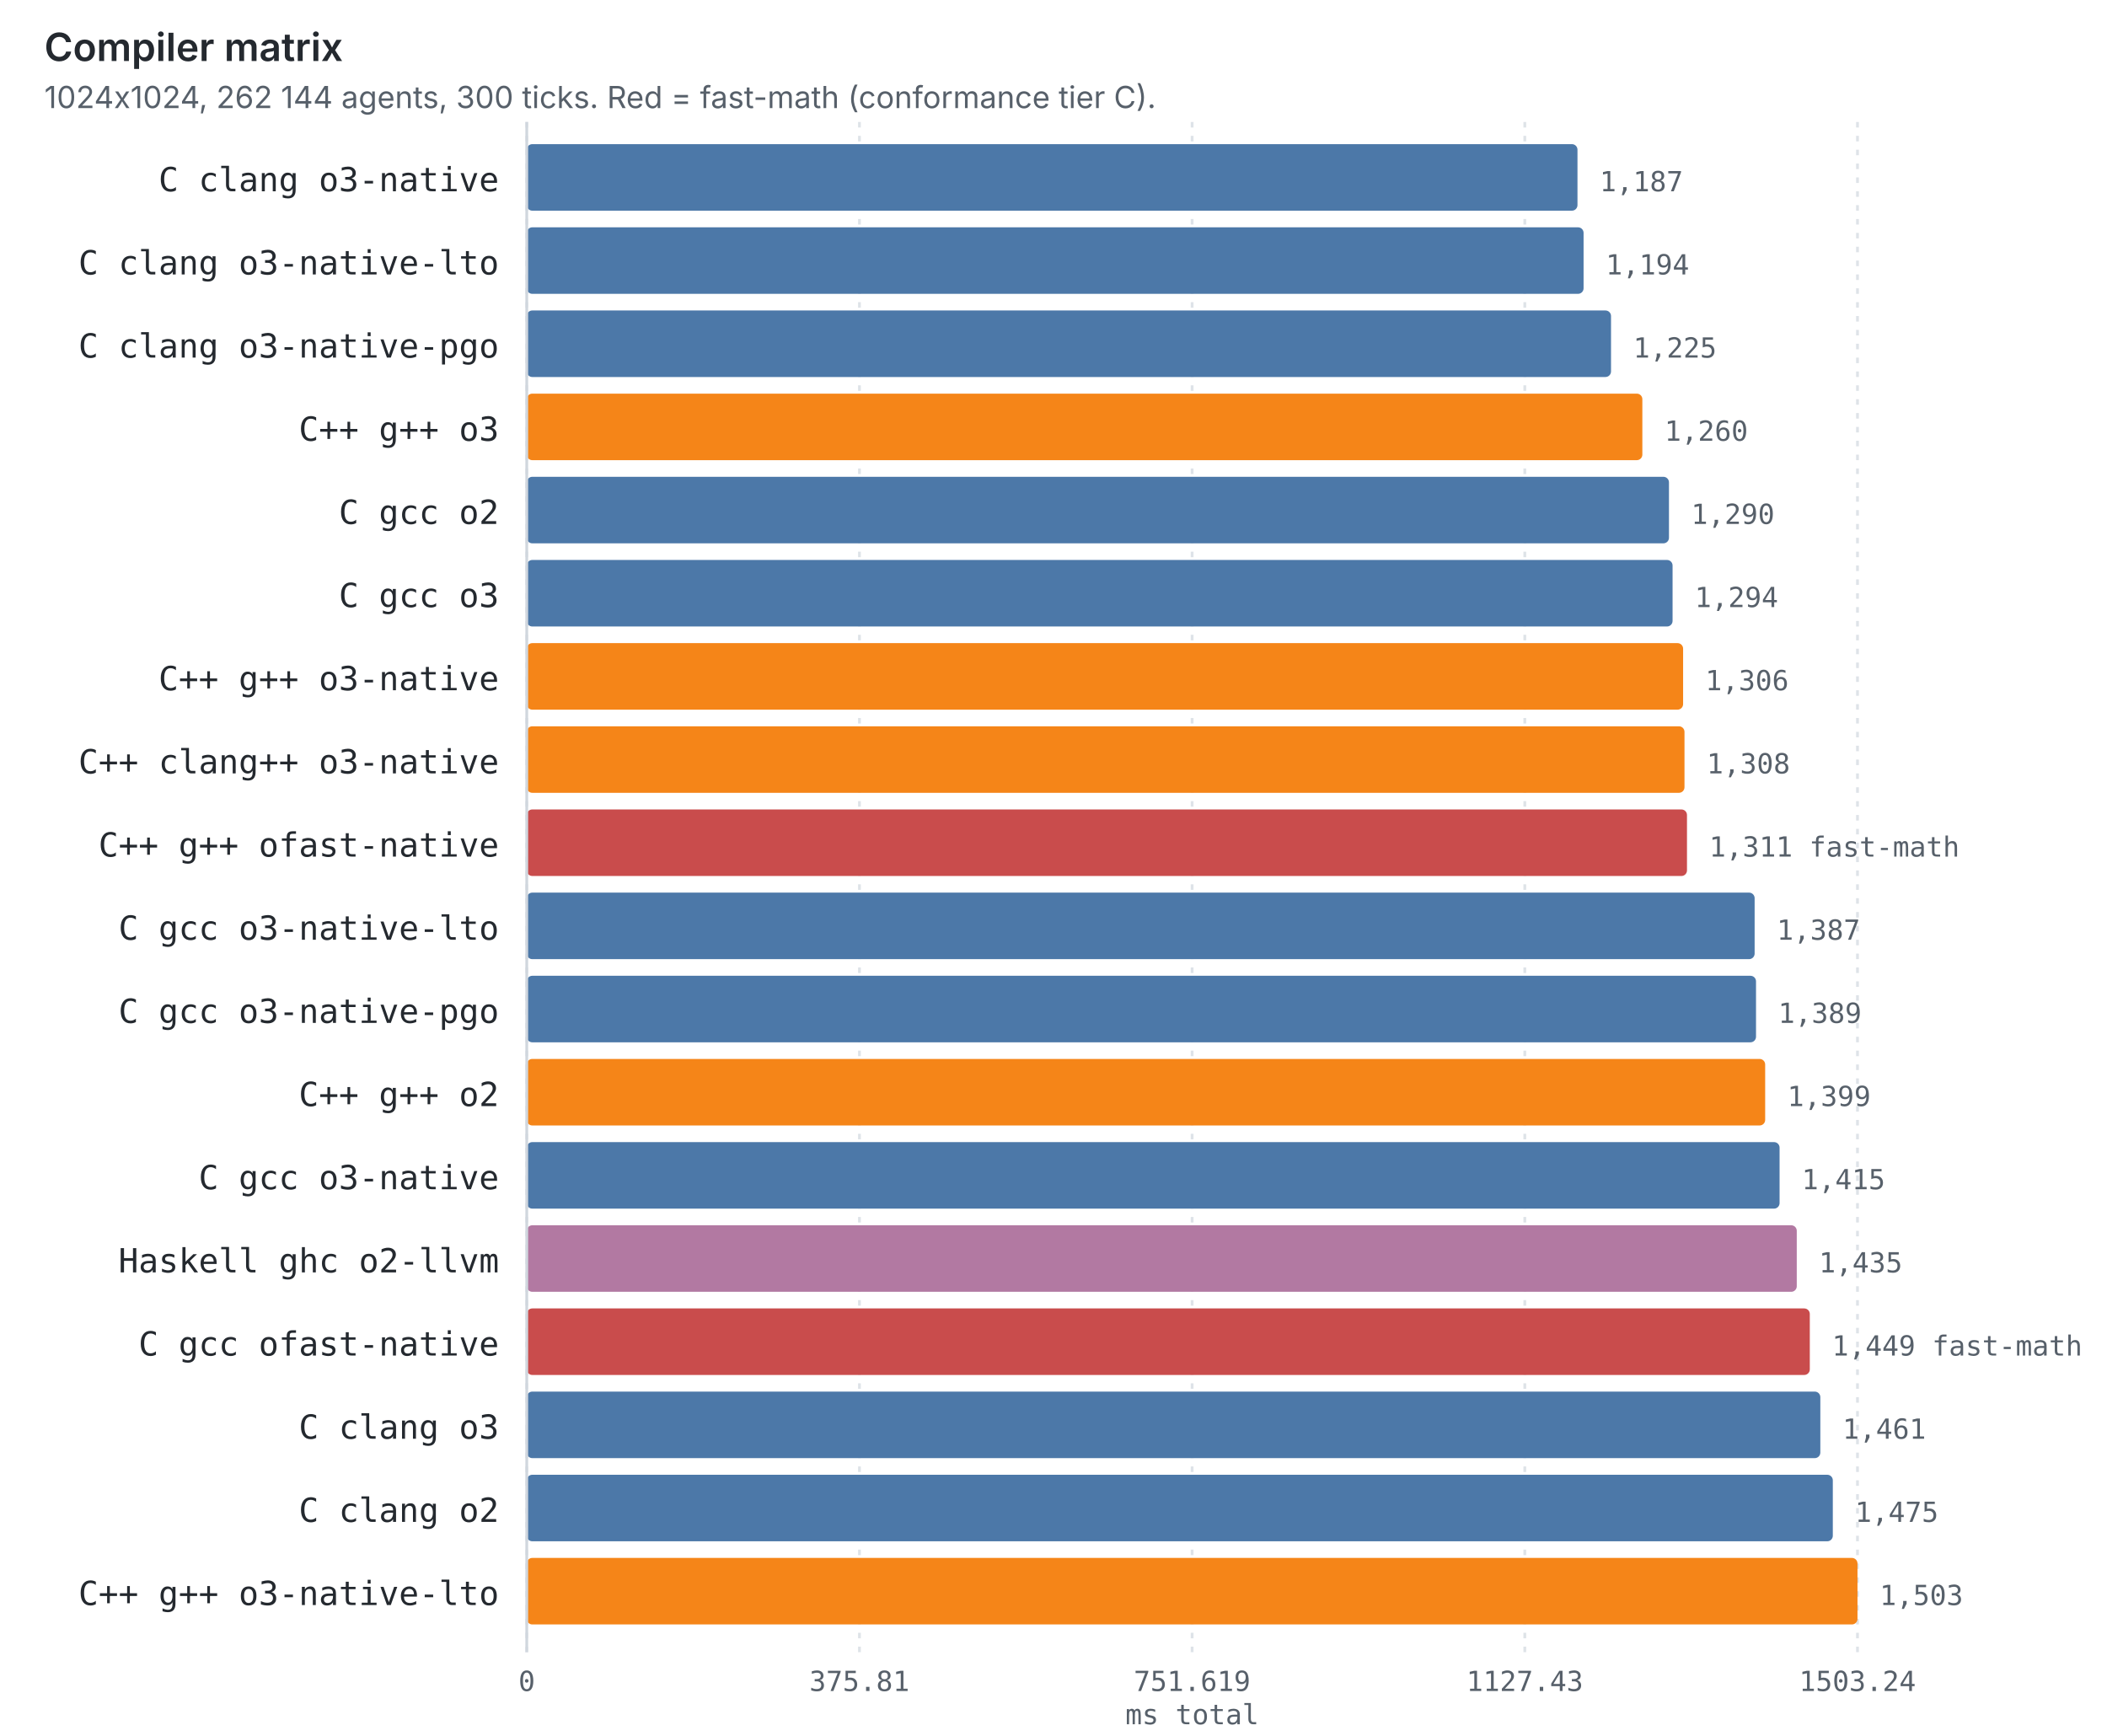
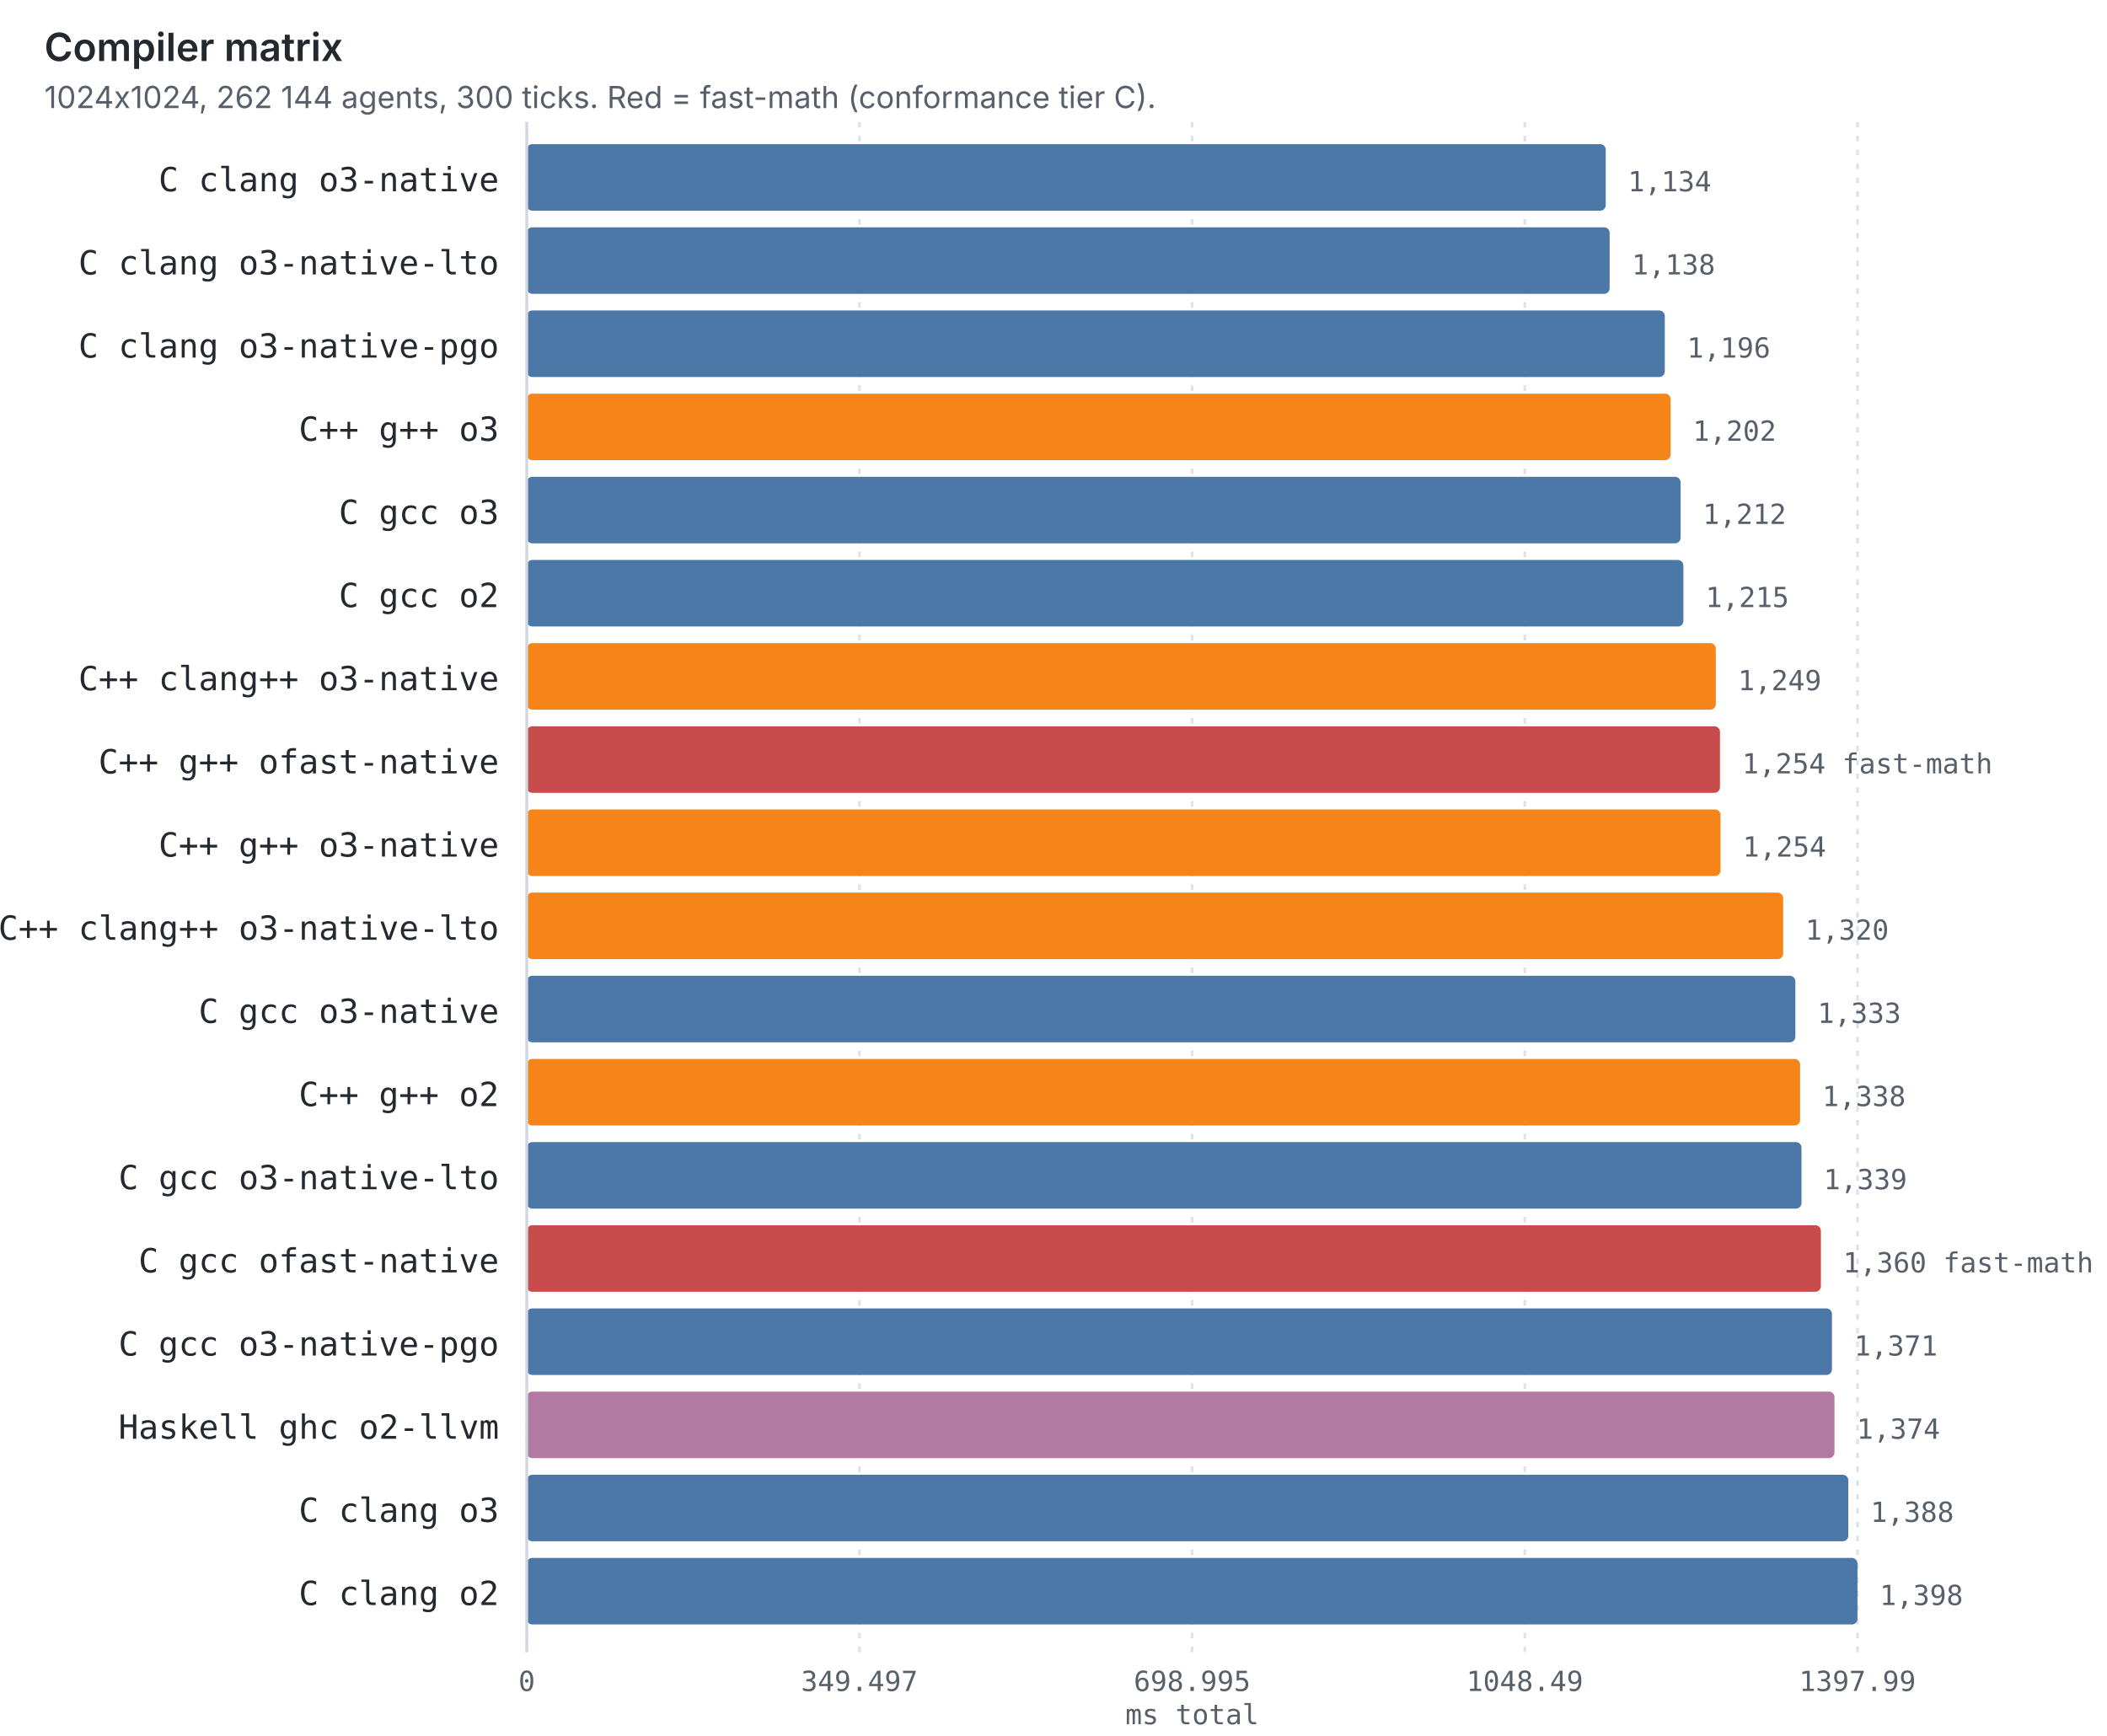
<svg xmlns="http://www.w3.org/2000/svg" viewBox="0 0 760 626" width="760" height="626" role="img" aria-label="Compiler matrix">
  <style>
    .bg    { fill: none; }
    .lbl   { fill: #24292f; font: 12px ui-monospace, "SF Mono", Menlo, monospace; }
    .lbl-s { fill: #57606a; font: 10px ui-monospace, "SF Mono", Menlo, monospace; }
    .ttl   { fill: #24292f; font: 600 14px -apple-system, "Segoe UI", sans-serif; }
    .sub   { fill: #57606a; font: 11px -apple-system, "Segoe UI", sans-serif; }
    .axis  { stroke: #d0d7de; stroke-width: 1; }
    .grid  { stroke: #d0d7de; stroke-width: 1; stroke-dasharray: 2 3; opacity: .7; }
    @media (prefers-color-scheme: dark) {
      .lbl   { fill: #e6edf3; }
      .lbl-s { fill: #9198a1; }
      .ttl   { fill: #e6edf3; }
      .sub   { fill: #9198a1; }
      .axis  { stroke: #3d444d; }
      .grid  { stroke: #3d444d; }
    }
  </style>
  <text x="16" y="22" class="ttl">Compiler matrix</text>
  <text x="16" y="39" class="sub">1024x1024, 262 144 agents, 300 ticks. Red = fast-math (conformance tier C).</text>
  <line x1="190.0" y1="44" x2="190.0" y2="596" class="grid" />
  <text x="190.0" y="610" class="lbl-s" text-anchor="middle">0</text>
  <line x1="310.0" y1="44" x2="310.0" y2="596" class="grid" />
-   <text x="310.0" y="610" class="lbl-s" text-anchor="middle">375.81</text>
+   <text x="310.0" y="610" class="lbl-s" text-anchor="middle">349.497</text>
  <line x1="430.0" y1="44" x2="430.0" y2="596" class="grid" />
-   <text x="430.0" y="610" class="lbl-s" text-anchor="middle">751.619</text>
+   <text x="430.0" y="610" class="lbl-s" text-anchor="middle">698.995</text>
  <line x1="550.0" y1="44" x2="550.0" y2="596" class="grid" />
-   <text x="550.0" y="610" class="lbl-s" text-anchor="middle">1127.43</text>
+   <text x="550.0" y="610" class="lbl-s" text-anchor="middle">1048.49</text>
  <line x1="670.0" y1="44" x2="670.0" y2="596" class="grid" />
-   <text x="670.0" y="610" class="lbl-s" text-anchor="middle">1503.24</text>
+   <text x="670.0" y="610" class="lbl-s" text-anchor="middle">1397.99</text>
  <text x="430" y="622" class="lbl-s" text-anchor="middle">ms total</text>
  <text x="180" y="69" class="lbl" text-anchor="end">C clang o3-native</text>
-   <rect x="190" y="52" width="379.0" height="24" rx="2" fill="#4c78a8" />
-   <text x="577.0" y="69" class="lbl-s">1,187</text>
+   <rect x="190" y="52" width="389.2" height="24" rx="2" fill="#4c78a8" />
+   <text x="587.2" y="69" class="lbl-s">1,134</text>
  <text x="180" y="99" class="lbl" text-anchor="end">C clang o3-native-lto</text>
-   <rect x="190" y="82" width="381.2" height="24" rx="2" fill="#4c78a8" />
-   <text x="579.2" y="99" class="lbl-s">1,194</text>
+   <rect x="190" y="82" width="390.6" height="24" rx="2" fill="#4c78a8" />
+   <text x="588.6" y="99" class="lbl-s">1,138</text>
  <text x="180" y="129" class="lbl" text-anchor="end">C clang o3-native-pgo</text>
-   <rect x="190" y="112" width="391.1" height="24" rx="2" fill="#4c78a8" />
-   <text x="589.1" y="129" class="lbl-s">1,225</text>
+   <rect x="190" y="112" width="410.5" height="24" rx="2" fill="#4c78a8" />
+   <text x="608.5" y="129" class="lbl-s">1,196</text>
  <text x="180" y="159" class="lbl" text-anchor="end">C++ g++ o3</text>
-   <rect x="190" y="142" width="402.4" height="24" rx="2" fill="#f58518" />
-   <text x="600.4" y="159" class="lbl-s">1,260</text>
-   <text x="180" y="189" class="lbl" text-anchor="end">C gcc o2</text>
-   <rect x="190" y="172" width="412.0" height="24" rx="2" fill="#4c78a8" />
-   <text x="610.0" y="189" class="lbl-s">1,290</text>
-   <text x="180" y="219" class="lbl" text-anchor="end">C gcc o3</text>
-   <rect x="190" y="202" width="413.3" height="24" rx="2" fill="#4c78a8" />
-   <text x="611.3" y="219" class="lbl-s">1,294</text>
-   <text x="180" y="249" class="lbl" text-anchor="end">C++ g++ o3-native</text>
-   <rect x="190" y="232" width="417.1" height="24" rx="2" fill="#f58518" />
-   <text x="615.1" y="249" class="lbl-s">1,306</text>
-   <text x="180" y="279" class="lbl" text-anchor="end">C++ clang++ o3-native</text>
-   <rect x="190" y="262" width="417.6" height="24" rx="2" fill="#f58518" />
-   <text x="615.6" y="279" class="lbl-s">1,308</text>
-   <text x="180" y="309" class="lbl" text-anchor="end">C++ g++ ofast-native</text>
-   <rect x="190" y="292" width="418.5" height="24" rx="2" fill="#c94c4c" />
-   <text x="616.5" y="309" class="lbl-s">1,311  fast-math</text>
-   <text x="180" y="339" class="lbl" text-anchor="end">C gcc o3-native-lto</text>
-   <rect x="190" y="322" width="442.9" height="24" rx="2" fill="#4c78a8" />
-   <text x="640.9" y="339" class="lbl-s">1,387</text>
-   <text x="180" y="369" class="lbl" text-anchor="end">C gcc o3-native-pgo</text>
-   <rect x="190" y="352" width="443.4" height="24" rx="2" fill="#4c78a8" />
-   <text x="641.4" y="369" class="lbl-s">1,389</text>
+   <rect x="190" y="142" width="412.6" height="24" rx="2" fill="#f58518" />
+   <text x="610.6" y="159" class="lbl-s">1,202</text>
+   <text x="180" y="189" class="lbl" text-anchor="end">C gcc o3</text>
+   <rect x="190" y="172" width="416.2" height="24" rx="2" fill="#4c78a8" />
+   <text x="614.2" y="189" class="lbl-s">1,212</text>
+   <text x="180" y="219" class="lbl" text-anchor="end">C gcc o2</text>
+   <rect x="190" y="202" width="417.2" height="24" rx="2" fill="#4c78a8" />
+   <text x="615.2" y="219" class="lbl-s">1,215</text>
+   <text x="180" y="249" class="lbl" text-anchor="end">C++ clang++ o3-native</text>
+   <rect x="190" y="232" width="428.9" height="24" rx="2" fill="#f58518" />
+   <text x="626.9" y="249" class="lbl-s">1,249</text>
+   <text x="180" y="279" class="lbl" text-anchor="end">C++ g++ ofast-native</text>
+   <rect x="190" y="262" width="430.4" height="24" rx="2" fill="#c94c4c" />
+   <text x="628.4" y="279" class="lbl-s">1,254  fast-math</text>
+   <text x="180" y="309" class="lbl" text-anchor="end">C++ g++ o3-native</text>
+   <rect x="190" y="292" width="430.6" height="24" rx="2" fill="#f58518" />
+   <text x="628.6" y="309" class="lbl-s">1,254</text>
+   <text x="180" y="339" class="lbl" text-anchor="end">C++ clang++ o3-native-lto</text>
+   <rect x="190" y="322" width="453.2" height="24" rx="2" fill="#f58518" />
+   <text x="651.2" y="339" class="lbl-s">1,320</text>
+   <text x="180" y="369" class="lbl" text-anchor="end">C gcc o3-native</text>
+   <rect x="190" y="352" width="457.6" height="24" rx="2" fill="#4c78a8" />
+   <text x="655.6" y="369" class="lbl-s">1,333</text>
  <text x="180" y="399" class="lbl" text-anchor="end">C++ g++ o2</text>
-   <rect x="190" y="382" width="446.7" height="24" rx="2" fill="#f58518" />
-   <text x="644.7" y="399" class="lbl-s">1,399</text>
-   <text x="180" y="429" class="lbl" text-anchor="end">C gcc o3-native</text>
-   <rect x="190" y="412" width="451.9" height="24" rx="2" fill="#4c78a8" />
-   <text x="649.9" y="429" class="lbl-s">1,415</text>
-   <text x="180" y="459" class="lbl" text-anchor="end">Haskell ghc o2-llvm</text>
-   <rect x="190" y="442" width="458.1" height="24" rx="2" fill="#b279a2" />
-   <text x="656.1" y="459" class="lbl-s">1,435</text>
-   <text x="180" y="489" class="lbl" text-anchor="end">C gcc ofast-native</text>
-   <rect x="190" y="472" width="462.8" height="24" rx="2" fill="#c94c4c" />
-   <text x="660.8" y="489" class="lbl-s">1,449  fast-math</text>
-   <text x="180" y="519" class="lbl" text-anchor="end">C clang o3</text>
-   <rect x="190" y="502" width="466.6" height="24" rx="2" fill="#4c78a8" />
-   <text x="664.6" y="519" class="lbl-s">1,461</text>
-   <text x="180" y="549" class="lbl" text-anchor="end">C clang o2</text>
-   <rect x="190" y="532" width="471.1" height="24" rx="2" fill="#4c78a8" />
-   <text x="669.1" y="549" class="lbl-s">1,475</text>
-   <text x="180" y="579" class="lbl" text-anchor="end">C++ g++ o3-native-lto</text>
-   <rect x="190" y="562" width="480.0" height="24" rx="2" fill="#f58518" />
-   <text x="678.0" y="579" class="lbl-s">1,503</text>
+   <rect x="190" y="382" width="459.3" height="24" rx="2" fill="#f58518" />
+   <text x="657.3" y="399" class="lbl-s">1,338</text>
+   <text x="180" y="429" class="lbl" text-anchor="end">C gcc o3-native-lto</text>
+   <rect x="190" y="412" width="459.8" height="24" rx="2" fill="#4c78a8" />
+   <text x="657.8" y="429" class="lbl-s">1,339</text>
+   <text x="180" y="459" class="lbl" text-anchor="end">C gcc ofast-native</text>
+   <rect x="190" y="442" width="466.8" height="24" rx="2" fill="#c94c4c" />
+   <text x="664.8" y="459" class="lbl-s">1,360  fast-math</text>
+   <text x="180" y="489" class="lbl" text-anchor="end">C gcc o3-native-pgo</text>
+   <rect x="190" y="472" width="470.8" height="24" rx="2" fill="#4c78a8" />
+   <text x="668.8" y="489" class="lbl-s">1,371</text>
+   <text x="180" y="519" class="lbl" text-anchor="end">Haskell ghc o2-llvm</text>
+   <rect x="190" y="502" width="471.7" height="24" rx="2" fill="#b279a2" />
+   <text x="669.7" y="519" class="lbl-s">1,374</text>
+   <text x="180" y="549" class="lbl" text-anchor="end">C clang o3</text>
+   <rect x="190" y="532" width="476.7" height="24" rx="2" fill="#4c78a8" />
+   <text x="674.7" y="549" class="lbl-s">1,388</text>
+   <text x="180" y="579" class="lbl" text-anchor="end">C clang o2</text>
+   <rect x="190" y="562" width="480.0" height="24" rx="2" fill="#4c78a8" />
+   <text x="678.0" y="579" class="lbl-s">1,398</text>
  <line x1="190" y1="44" x2="190" y2="596" class="axis" />
</svg>
